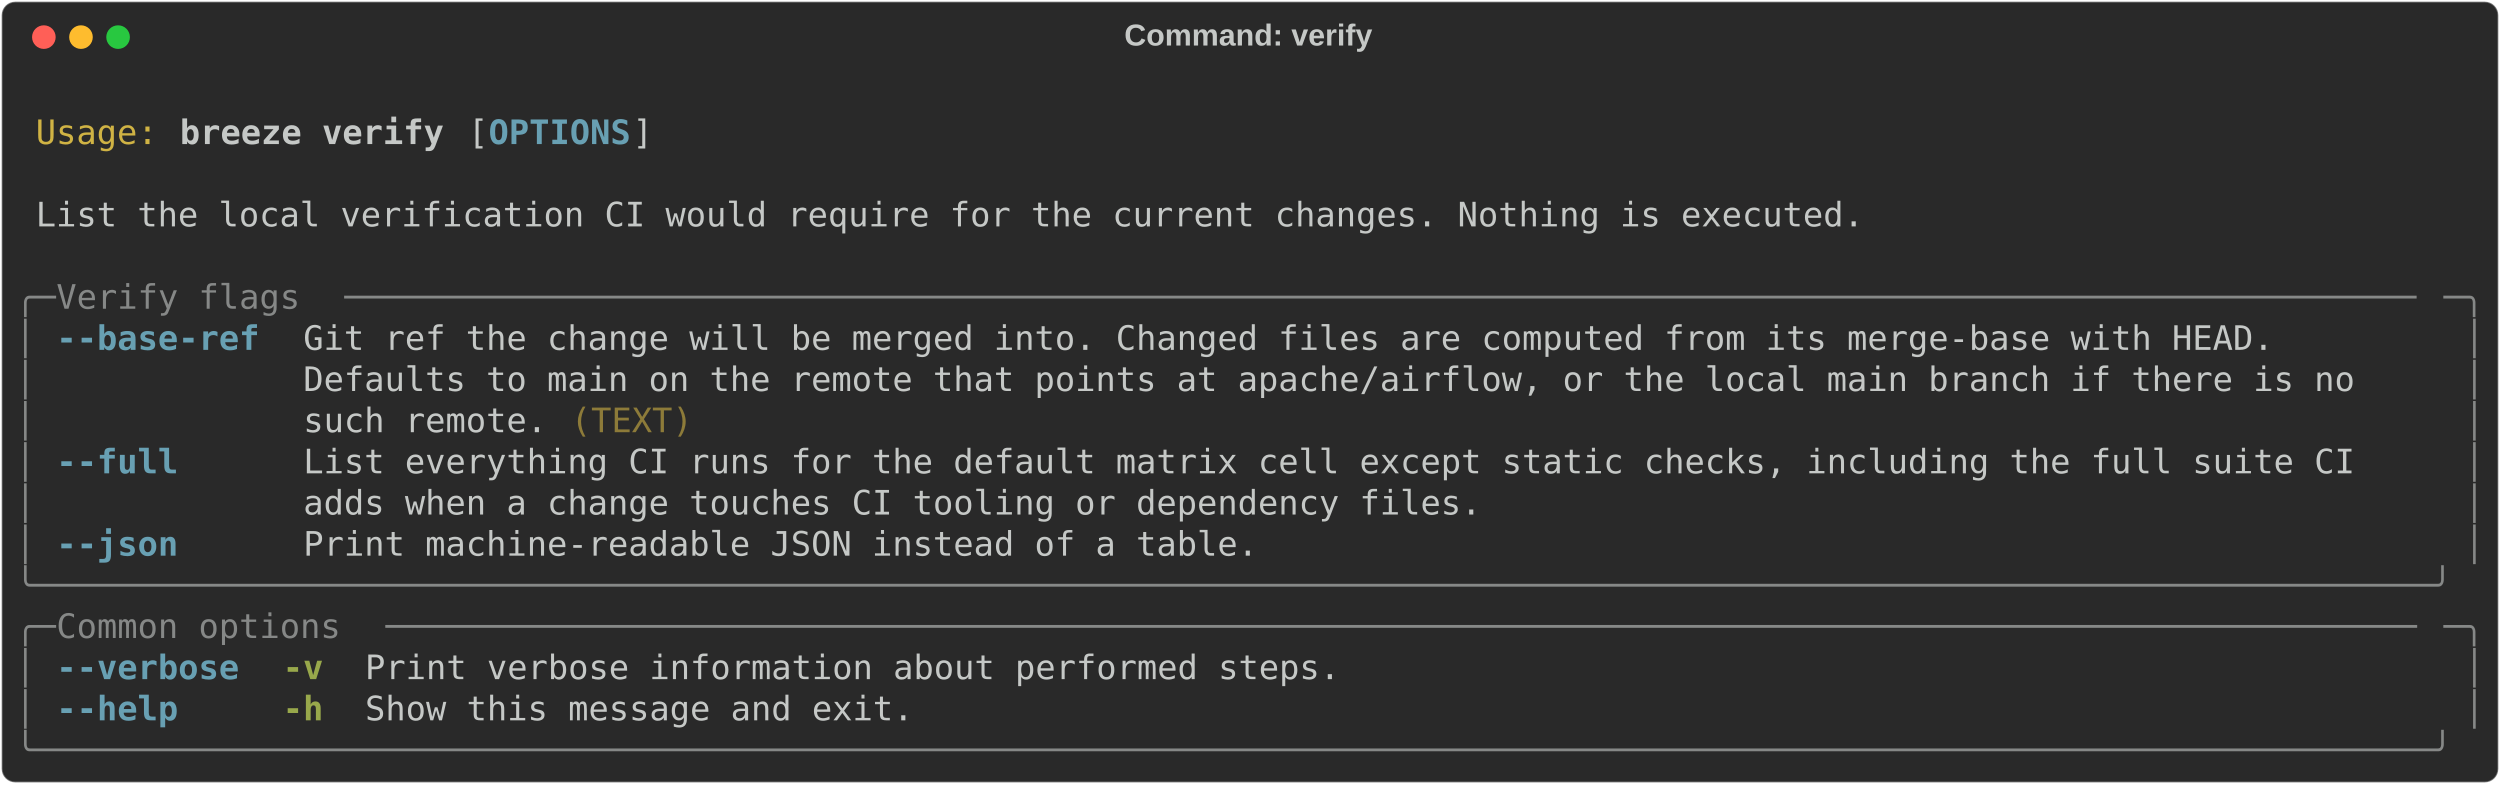
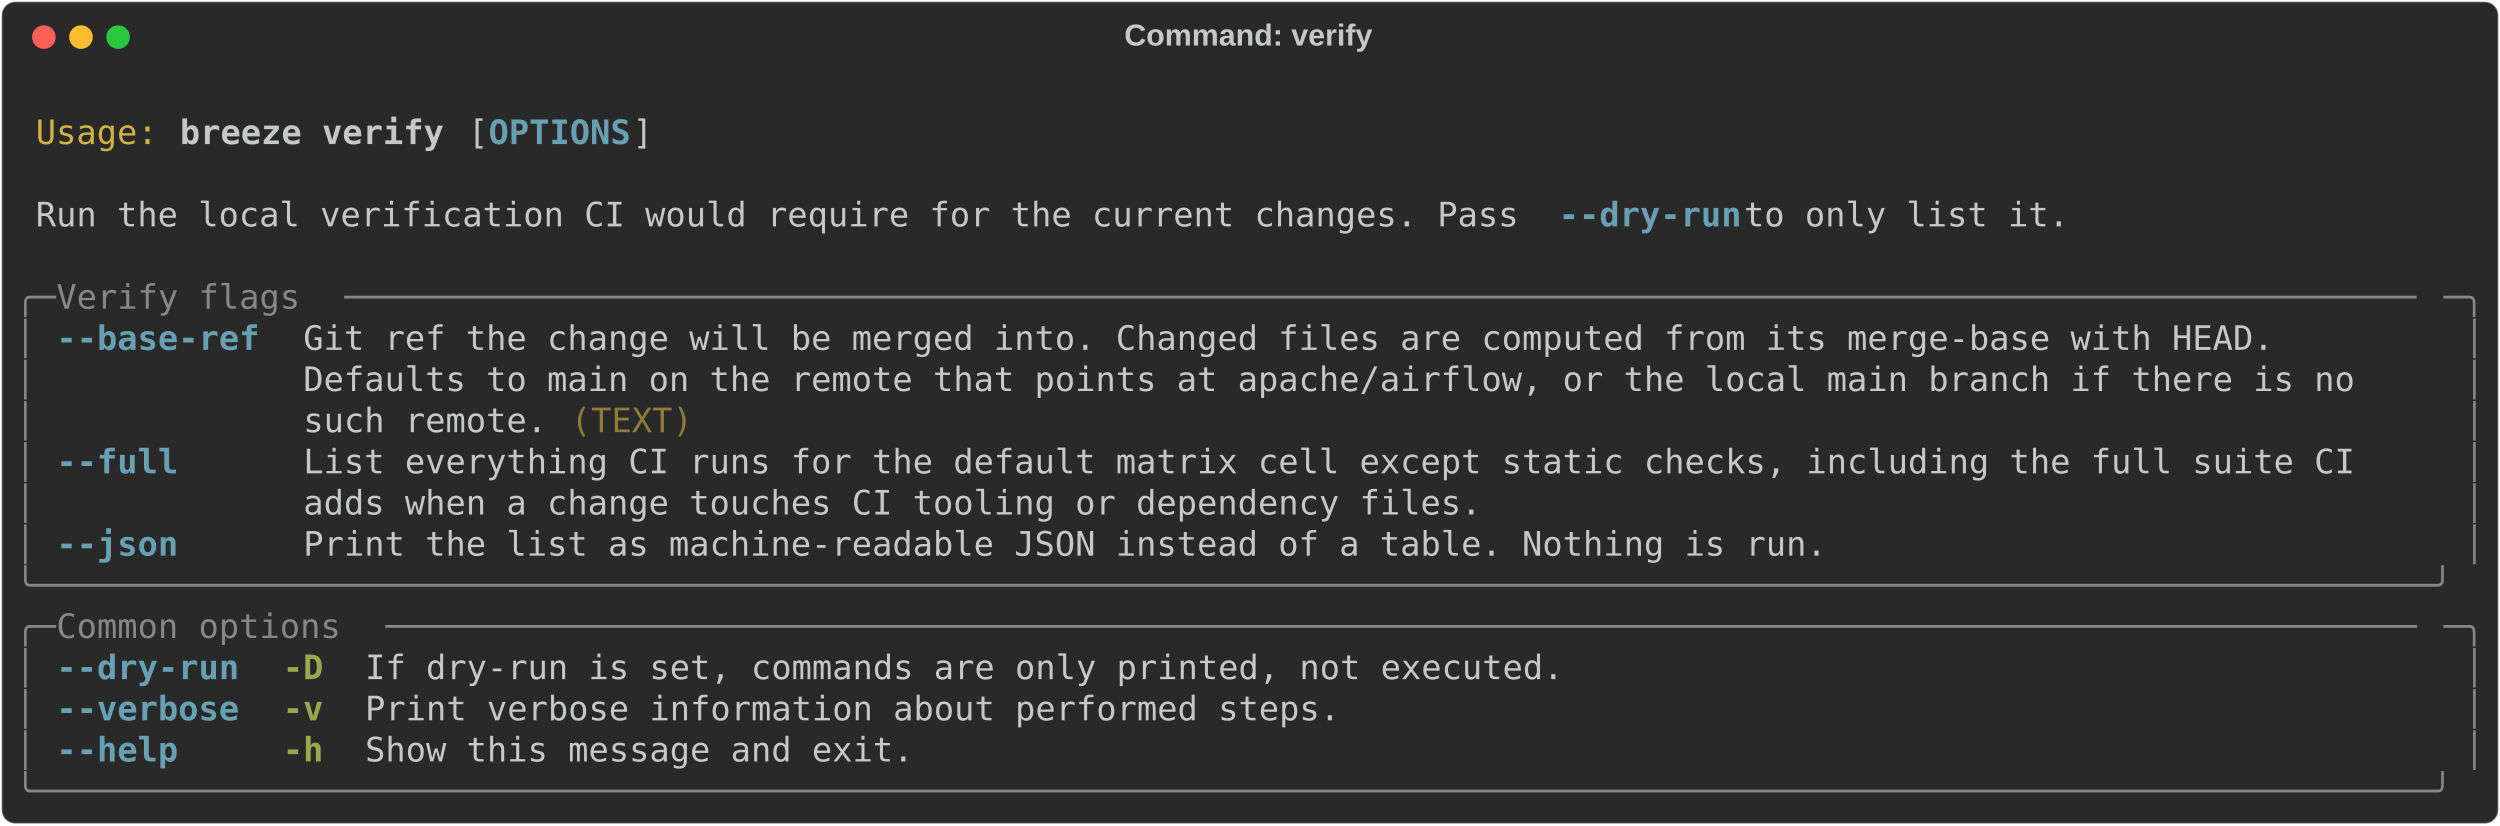
- <svg xmlns="http://www.w3.org/2000/svg" class="rich-terminal" viewBox="0 0 1482 464.8">
+ <svg xmlns="http://www.w3.org/2000/svg" class="rich-terminal" viewBox="0 0 1482 489.2">
  <style>

    @font-face {
        font-family: "Fira Code";
        src: local("FiraCode-Regular"),
                url("https://cdnjs.cloudflare.com/ajax/libs/firacode/6.2.0/woff2/FiraCode-Regular.woff2") format("woff2"),
                url("https://cdnjs.cloudflare.com/ajax/libs/firacode/6.2.0/woff/FiraCode-Regular.woff") format("woff");
        font-style: normal;
        font-weight: 400;
    }
    @font-face {
        font-family: "Fira Code";
        src: local("FiraCode-Bold"),
                url("https://cdnjs.cloudflare.com/ajax/libs/firacode/6.2.0/woff2/FiraCode-Bold.woff2") format("woff2"),
                url("https://cdnjs.cloudflare.com/ajax/libs/firacode/6.2.0/woff/FiraCode-Bold.woff") format("woff");
        font-style: bold;
        font-weight: 700;
    }

    .breeze-verify-matrix {
        font-family: Fira Code, monospace;
        font-size: 20px;
        line-height: 24.4px;
        font-variant-east-asian: full-width;
    }

    .breeze-verify-title {
        font-size: 18px;
        font-weight: bold;
        font-family: arial;
    }

    .breeze-verify-r1 { fill: #c5c8c6 }
.breeze-verify-r2 { fill: #d0b344 }
.breeze-verify-r3 { fill: #c5c8c6;font-weight: bold }
.breeze-verify-r4 { fill: #68a0b3;font-weight: bold }
.breeze-verify-r5 { fill: #868887 }
.breeze-verify-r6 { fill: #8d7b39 }
.breeze-verify-r7 { fill: #98a84b;font-weight: bold }
    </style>
  <defs>
    <clipPath id="breeze-verify-clip-terminal">
-       <rect x="0" y="0" width="1463.0" height="413.8" />
+       <rect x="0" y="0" width="1463.0" height="438.2" />
    </clipPath>
    <clipPath id="breeze-verify-line-0">
      <rect x="0" y="1.5" width="1464" height="24.65" />
    </clipPath>
    <clipPath id="breeze-verify-line-1">
      <rect x="0" y="25.9" width="1464" height="24.65" />
    </clipPath>
    <clipPath id="breeze-verify-line-2">
      <rect x="0" y="50.3" width="1464" height="24.65" />
    </clipPath>
    <clipPath id="breeze-verify-line-3">
      <rect x="0" y="74.7" width="1464" height="24.65" />
    </clipPath>
    <clipPath id="breeze-verify-line-4">
      <rect x="0" y="99.1" width="1464" height="24.65" />
    </clipPath>
    <clipPath id="breeze-verify-line-5">
      <rect x="0" y="123.5" width="1464" height="24.65" />
    </clipPath>
    <clipPath id="breeze-verify-line-6">
      <rect x="0" y="147.9" width="1464" height="24.65" />
    </clipPath>
    <clipPath id="breeze-verify-line-7">
      <rect x="0" y="172.3" width="1464" height="24.65" />
    </clipPath>
    <clipPath id="breeze-verify-line-8">
      <rect x="0" y="196.7" width="1464" height="24.65" />
    </clipPath>
    <clipPath id="breeze-verify-line-9">
      <rect x="0" y="221.1" width="1464" height="24.65" />
    </clipPath>
    <clipPath id="breeze-verify-line-10">
      <rect x="0" y="245.5" width="1464" height="24.65" />
    </clipPath>
    <clipPath id="breeze-verify-line-11">
      <rect x="0" y="269.9" width="1464" height="24.65" />
    </clipPath>
    <clipPath id="breeze-verify-line-12">
      <rect x="0" y="294.3" width="1464" height="24.65" />
    </clipPath>
    <clipPath id="breeze-verify-line-13">
      <rect x="0" y="318.7" width="1464" height="24.65" />
    </clipPath>
    <clipPath id="breeze-verify-line-14">
      <rect x="0" y="343.1" width="1464" height="24.65" />
    </clipPath>
    <clipPath id="breeze-verify-line-15">
      <rect x="0" y="367.5" width="1464" height="24.65" />
    </clipPath>
+     <clipPath id="breeze-verify-line-16">
+       <rect x="0" y="391.9" width="1464" height="24.65" />
+     </clipPath>
  </defs>
-   <rect fill="#292929" stroke="rgba(255,255,255,0.35)" stroke-width="1" x="1" y="1" width="1480" height="462.8" rx="8" />
+   <rect fill="#292929" stroke="rgba(255,255,255,0.35)" stroke-width="1" x="1" y="1" width="1480" height="487.2" rx="8" />
  <text class="breeze-verify-title" fill="#c5c8c6" text-anchor="middle" x="740" y="27">Command: verify</text>
  <g transform="translate(26,22)">
    <circle cx="0" cy="0" r="7" fill="#ff5f57" />
    <circle cx="22" cy="0" r="7" fill="#febc2e" />
    <circle cx="44" cy="0" r="7" fill="#28c840" />
  </g>
  <g transform="translate(9, 41)" clip-path="url(#breeze-verify-clip-terminal)">
    <g class="breeze-verify-matrix">
      <text class="breeze-verify-r1" x="1464" y="20" textLength="12.2" clip-path="url(#breeze-verify-line-0)">
</text>
      <text class="breeze-verify-r2" x="12.2" y="44.4" textLength="73.2" clip-path="url(#breeze-verify-line-1)">Usage:</text>
      <text class="breeze-verify-r3" x="97.6" y="44.4" textLength="158.6" clip-path="url(#breeze-verify-line-1)">breeze verify</text>
      <text class="breeze-verify-r1" x="268.4" y="44.4" textLength="12.2" clip-path="url(#breeze-verify-line-1)">[</text>
      <text class="breeze-verify-r4" x="280.6" y="44.4" textLength="85.4" clip-path="url(#breeze-verify-line-1)">OPTIONS</text>
      <text class="breeze-verify-r1" x="366" y="44.4" textLength="12.2" clip-path="url(#breeze-verify-line-1)">]</text>
      <text class="breeze-verify-r1" x="1464" y="44.4" textLength="12.2" clip-path="url(#breeze-verify-line-1)">
</text>
      <text class="breeze-verify-r1" x="1464" y="68.8" textLength="12.2" clip-path="url(#breeze-verify-line-2)">
</text>
-       <text class="breeze-verify-r1" x="12.2" y="93.2" textLength="1098" clip-path="url(#breeze-verify-line-3)">List the local verification CI would require for the current changes. Nothing is executed.</text>
+       <text class="breeze-verify-r1" x="12.2" y="93.2" textLength="902.8" clip-path="url(#breeze-verify-line-3)">Run the local verification CI would require for the current changes. Pass </text>
+       <text class="breeze-verify-r4" x="915" y="93.2" textLength="109.8" clip-path="url(#breeze-verify-line-3)">--dry-run</text>
+       <text class="breeze-verify-r1" x="1024.8" y="93.2" textLength="207.4" clip-path="url(#breeze-verify-line-3)"> to only list it.</text>
      <text class="breeze-verify-r1" x="1464" y="93.2" textLength="12.2" clip-path="url(#breeze-verify-line-3)">
</text>
      <text class="breeze-verify-r1" x="1464" y="117.6" textLength="12.2" clip-path="url(#breeze-verify-line-4)">
</text>
      <text class="breeze-verify-r5" x="0" y="142" textLength="24.4" clip-path="url(#breeze-verify-line-5)">╭─</text>
      <text class="breeze-verify-r5" x="24.4" y="142" textLength="170.8" clip-path="url(#breeze-verify-line-5)"> Verify flags </text>
      <text class="breeze-verify-r5" x="195.2" y="142" textLength="1244.4" clip-path="url(#breeze-verify-line-5)">──────────────────────────────────────────────────────────────────────────────────────────────────────</text>
      <text class="breeze-verify-r5" x="1439.6" y="142" textLength="24.4" clip-path="url(#breeze-verify-line-5)">─╮</text>
      <text class="breeze-verify-r1" x="1464" y="142" textLength="12.2" clip-path="url(#breeze-verify-line-5)">
</text>
      <text class="breeze-verify-r5" x="0" y="166.4" textLength="12.2" clip-path="url(#breeze-verify-line-6)">│</text>
      <text class="breeze-verify-r4" x="24.4" y="166.4" textLength="122" clip-path="url(#breeze-verify-line-6)">--base-ref</text>
      <text class="breeze-verify-r1" x="170.8" y="166.4" textLength="1268.8" clip-path="url(#breeze-verify-line-6)">Git ref the change will be merged into. Changed files are computed from its merge-base with HEAD.       </text>
      <text class="breeze-verify-r5" x="1451.8" y="166.4" textLength="12.2" clip-path="url(#breeze-verify-line-6)">│</text>
      <text class="breeze-verify-r1" x="1464" y="166.4" textLength="12.2" clip-path="url(#breeze-verify-line-6)">
</text>
      <text class="breeze-verify-r5" x="0" y="190.8" textLength="12.2" clip-path="url(#breeze-verify-line-7)">│</text>
      <text class="breeze-verify-r1" x="170.8" y="190.8" textLength="1268.8" clip-path="url(#breeze-verify-line-7)">Defaults to main on the remote that points at apache/airflow, or the local main branch if there is no   </text>
      <text class="breeze-verify-r5" x="1451.8" y="190.8" textLength="12.2" clip-path="url(#breeze-verify-line-7)">│</text>
      <text class="breeze-verify-r1" x="1464" y="190.8" textLength="12.2" clip-path="url(#breeze-verify-line-7)">
</text>
      <text class="breeze-verify-r5" x="0" y="215.2" textLength="12.2" clip-path="url(#breeze-verify-line-8)">│</text>
      <text class="breeze-verify-r1" x="170.8" y="215.2" textLength="158.6" clip-path="url(#breeze-verify-line-8)">such remote. </text>
      <text class="breeze-verify-r6" x="329.4" y="215.2" textLength="73.2" clip-path="url(#breeze-verify-line-8)">(TEXT)</text>
      <text class="breeze-verify-r5" x="1451.8" y="215.2" textLength="12.2" clip-path="url(#breeze-verify-line-8)">│</text>
      <text class="breeze-verify-r1" x="1464" y="215.2" textLength="12.2" clip-path="url(#breeze-verify-line-8)">
</text>
      <text class="breeze-verify-r5" x="0" y="239.6" textLength="12.2" clip-path="url(#breeze-verify-line-9)">│</text>
      <text class="breeze-verify-r4" x="24.4" y="239.6" textLength="122" clip-path="url(#breeze-verify-line-9)">--full    </text>
      <text class="breeze-verify-r1" x="170.8" y="239.6" textLength="1268.8" clip-path="url(#breeze-verify-line-9)">List everything CI runs for the default matrix cell except static checks, including the full suite CI   </text>
      <text class="breeze-verify-r5" x="1451.8" y="239.6" textLength="12.2" clip-path="url(#breeze-verify-line-9)">│</text>
      <text class="breeze-verify-r1" x="1464" y="239.6" textLength="12.2" clip-path="url(#breeze-verify-line-9)">
</text>
      <text class="breeze-verify-r5" x="0" y="264" textLength="12.2" clip-path="url(#breeze-verify-line-10)">│</text>
      <text class="breeze-verify-r1" x="170.8" y="264" textLength="1268.8" clip-path="url(#breeze-verify-line-10)">adds when a change touches CI tooling or dependency files.                                              </text>
      <text class="breeze-verify-r5" x="1451.8" y="264" textLength="12.2" clip-path="url(#breeze-verify-line-10)">│</text>
      <text class="breeze-verify-r1" x="1464" y="264" textLength="12.2" clip-path="url(#breeze-verify-line-10)">
</text>
      <text class="breeze-verify-r5" x="0" y="288.4" textLength="12.2" clip-path="url(#breeze-verify-line-11)">│</text>
      <text class="breeze-verify-r4" x="24.4" y="288.4" textLength="122" clip-path="url(#breeze-verify-line-11)">--json    </text>
-       <text class="breeze-verify-r1" x="170.8" y="288.4" textLength="573.4" clip-path="url(#breeze-verify-line-11)">Print machine-readable JSON instead of a table.</text>
+       <text class="breeze-verify-r1" x="170.8" y="288.4" textLength="915" clip-path="url(#breeze-verify-line-11)">Print the list as machine-readable JSON instead of a table. Nothing is run.</text>
      <text class="breeze-verify-r5" x="1451.8" y="288.4" textLength="12.2" clip-path="url(#breeze-verify-line-11)">│</text>
      <text class="breeze-verify-r1" x="1464" y="288.4" textLength="12.2" clip-path="url(#breeze-verify-line-11)">
</text>
      <text class="breeze-verify-r5" x="0" y="312.8" textLength="1464" clip-path="url(#breeze-verify-line-12)">╰──────────────────────────────────────────────────────────────────────────────────────────────────────────────────────╯</text>
      <text class="breeze-verify-r1" x="1464" y="312.8" textLength="12.2" clip-path="url(#breeze-verify-line-12)">
</text>
      <text class="breeze-verify-r5" x="0" y="337.2" textLength="24.4" clip-path="url(#breeze-verify-line-13)">╭─</text>
      <text class="breeze-verify-r5" x="24.4" y="337.2" textLength="195.2" clip-path="url(#breeze-verify-line-13)"> Common options </text>
      <text class="breeze-verify-r5" x="219.6" y="337.2" textLength="1220" clip-path="url(#breeze-verify-line-13)">────────────────────────────────────────────────────────────────────────────────────────────────────</text>
      <text class="breeze-verify-r5" x="1439.6" y="337.2" textLength="24.4" clip-path="url(#breeze-verify-line-13)">─╮</text>
      <text class="breeze-verify-r1" x="1464" y="337.2" textLength="12.2" clip-path="url(#breeze-verify-line-13)">
</text>
      <text class="breeze-verify-r5" x="0" y="361.6" textLength="12.2" clip-path="url(#breeze-verify-line-14)">│</text>
-       <text class="breeze-verify-r4" x="24.4" y="361.6" textLength="109.8" clip-path="url(#breeze-verify-line-14)">--verbose</text>
-       <text class="breeze-verify-r7" x="158.6" y="361.6" textLength="24.4" clip-path="url(#breeze-verify-line-14)">-v</text>
-       <text class="breeze-verify-r1" x="207.4" y="361.6" textLength="585.6" clip-path="url(#breeze-verify-line-14)">Print verbose information about performed steps.</text>
+       <text class="breeze-verify-r4" x="24.4" y="361.6" textLength="109.8" clip-path="url(#breeze-verify-line-14)">--dry-run</text>
+       <text class="breeze-verify-r7" x="158.6" y="361.6" textLength="24.4" clip-path="url(#breeze-verify-line-14)">-D</text>
+       <text class="breeze-verify-r1" x="207.4" y="361.6" textLength="719.8" clip-path="url(#breeze-verify-line-14)">If dry-run is set, commands are only printed, not executed.</text>
      <text class="breeze-verify-r5" x="1451.8" y="361.6" textLength="12.2" clip-path="url(#breeze-verify-line-14)">│</text>
      <text class="breeze-verify-r1" x="1464" y="361.6" textLength="12.2" clip-path="url(#breeze-verify-line-14)">
</text>
      <text class="breeze-verify-r5" x="0" y="386" textLength="12.2" clip-path="url(#breeze-verify-line-15)">│</text>
-       <text class="breeze-verify-r4" x="24.4" y="386" textLength="109.8" clip-path="url(#breeze-verify-line-15)">--help   </text>
-       <text class="breeze-verify-r7" x="158.6" y="386" textLength="24.4" clip-path="url(#breeze-verify-line-15)">-h</text>
-       <text class="breeze-verify-r1" x="207.4" y="386" textLength="329.4" clip-path="url(#breeze-verify-line-15)">Show this message and exit.</text>
+       <text class="breeze-verify-r4" x="24.4" y="386" textLength="109.8" clip-path="url(#breeze-verify-line-15)">--verbose</text>
+       <text class="breeze-verify-r7" x="158.6" y="386" textLength="24.4" clip-path="url(#breeze-verify-line-15)">-v</text>
+       <text class="breeze-verify-r1" x="207.4" y="386" textLength="585.6" clip-path="url(#breeze-verify-line-15)">Print verbose information about performed steps.</text>
      <text class="breeze-verify-r5" x="1451.8" y="386" textLength="12.2" clip-path="url(#breeze-verify-line-15)">│</text>
      <text class="breeze-verify-r1" x="1464" y="386" textLength="12.2" clip-path="url(#breeze-verify-line-15)">
</text>
-       <text class="breeze-verify-r5" x="0" y="410.4" textLength="1464" clip-path="url(#breeze-verify-line-16)">╰──────────────────────────────────────────────────────────────────────────────────────────────────────────────────────╯</text>
+       <text class="breeze-verify-r5" x="0" y="410.4" textLength="12.2" clip-path="url(#breeze-verify-line-16)">│</text>
+       <text class="breeze-verify-r4" x="24.4" y="410.4" textLength="109.8" clip-path="url(#breeze-verify-line-16)">--help   </text>
+       <text class="breeze-verify-r7" x="158.6" y="410.4" textLength="24.4" clip-path="url(#breeze-verify-line-16)">-h</text>
+       <text class="breeze-verify-r1" x="207.4" y="410.4" textLength="329.4" clip-path="url(#breeze-verify-line-16)">Show this message and exit.</text>
+       <text class="breeze-verify-r5" x="1451.8" y="410.4" textLength="12.2" clip-path="url(#breeze-verify-line-16)">│</text>
      <text class="breeze-verify-r1" x="1464" y="410.4" textLength="12.2" clip-path="url(#breeze-verify-line-16)">
+ </text>
+       <text class="breeze-verify-r5" x="0" y="434.8" textLength="1464" clip-path="url(#breeze-verify-line-17)">╰──────────────────────────────────────────────────────────────────────────────────────────────────────────────────────╯</text>
+       <text class="breeze-verify-r1" x="1464" y="434.8" textLength="12.2" clip-path="url(#breeze-verify-line-17)">
</text>
    </g>
  </g>
</svg>
